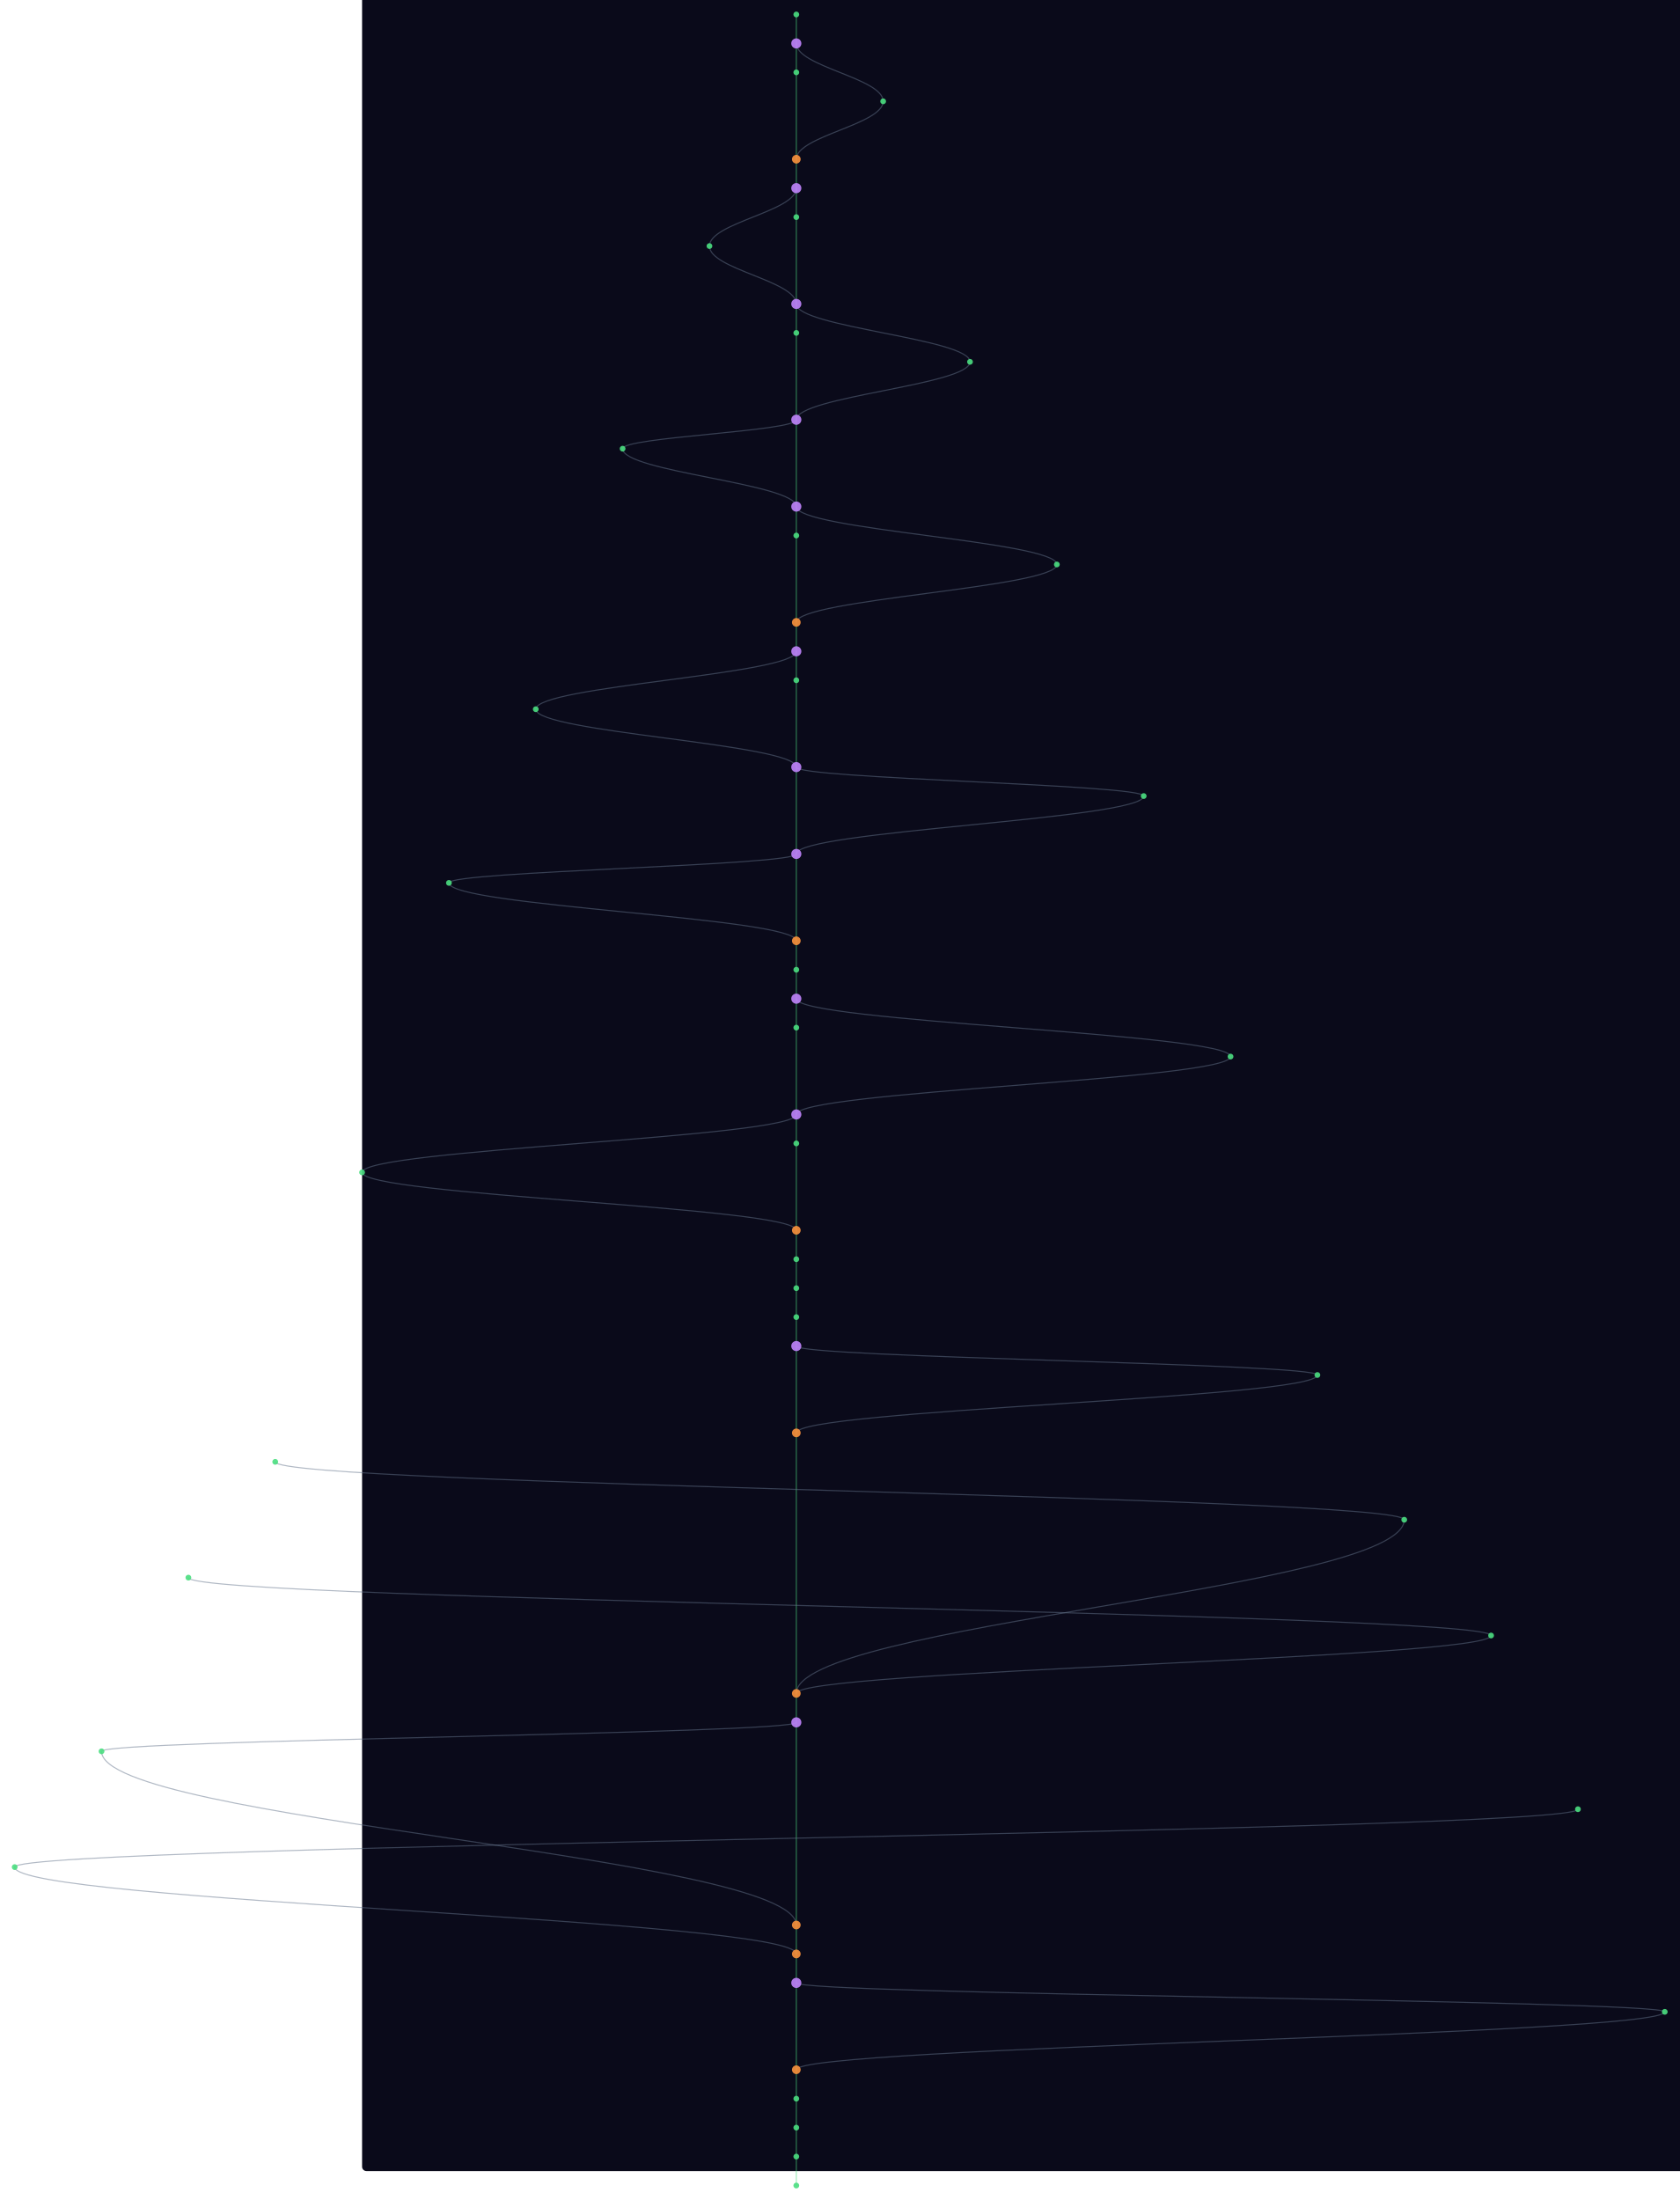
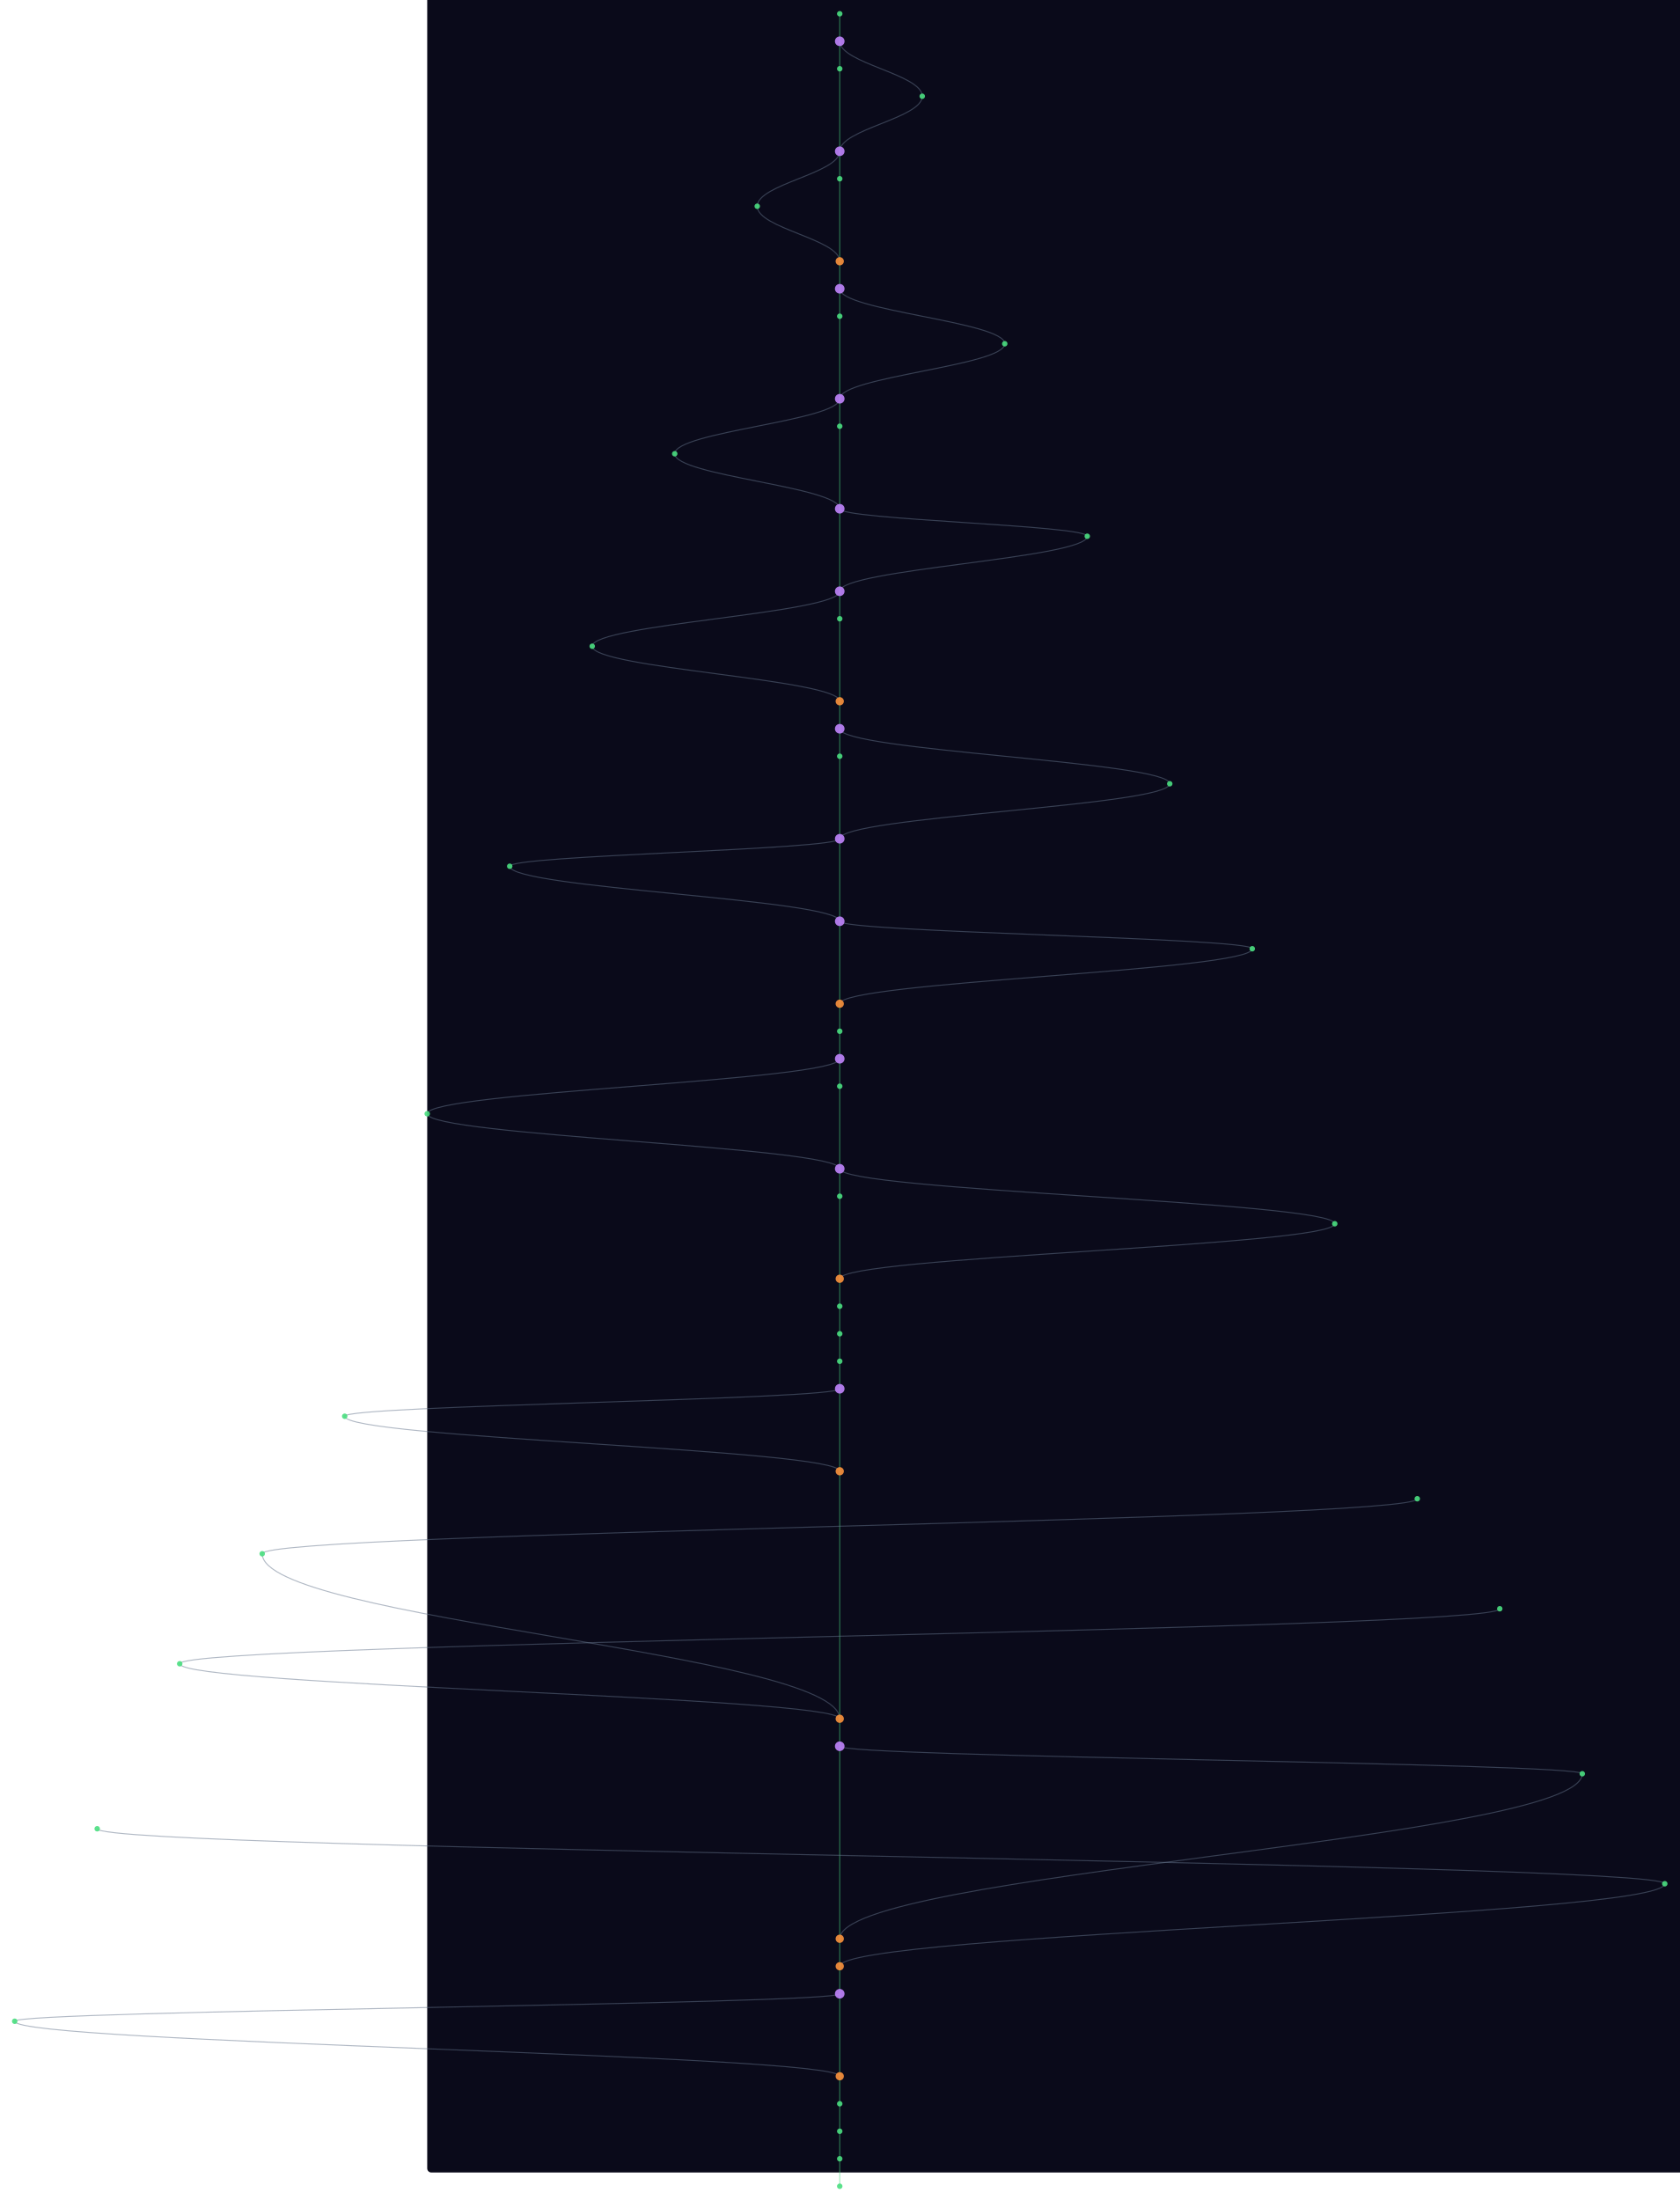
- <svg xmlns="http://www.w3.org/2000/svg" width="300" height="393" viewBox="-500 40 2320 3040">
+ <svg xmlns="http://www.w3.org/2000/svg" width="300" height="393" viewBox="-620 40 2440 3200">
  <style>
    @keyframes sway {
      0%   { transform: translateX(0); }
      25%  { transform: translateX(3px); }
      50%  { transform: translateX(-2px); }
      75%  { transform: translateX(4px); }
      100% { transform: translateX(0); }
    }
    .mini-node { animation: sway 4s ease-in-out infinite; }
    .mini-line { stroke-width: 1.5; fill: none; opacity: 0.5; }
  </style>
  <rect width="100%" height="100%" fill="#0a0a1a" rx="6" />
  <g class="mini-node">
    <line class="mini-line" stroke="#4ade80" x1="600" y1="60" x2="600" y2="100" />
    <line class="mini-line" stroke="#4ade80" x1="600" y1="100" x2="600" y2="140" />
    <path class="mini-line" stroke="#64748b" d="M 600 100 C 600 132, 720 148, 720 180" />
    <line class="mini-line" stroke="#4ade80" x1="600" y1="140" x2="600" y2="260" />
    <path class="mini-line" stroke="#64748b" d="M 720 180 C 720 212, 600 228, 600 260" />
    <line class="mini-line" stroke="#4ade80" x1="600" y1="260" x2="600" y2="300" />
-     <line class="mini-line" stroke="#4ade80" x1="600" y1="300" x2="600" y2="340" />
-     <path class="mini-line" stroke="#64748b" d="M 600 300 C 600 332, 480 348, 480 380" />
-     <line class="mini-line" stroke="#4ade80" x1="600" y1="340" x2="600" y2="460" />
-     <path class="mini-line" stroke="#64748b" d="M 480 380 C 480 412, 600 428, 600 460" />
+     <path class="mini-line" stroke="#64748b" d="M 600 260 C 600 292, 480 308, 480 340" />
+     <line class="mini-line" stroke="#4ade80" x1="600" y1="300" x2="600" y2="420" />
+     <path class="mini-line" stroke="#64748b" d="M 480 340 C 480 372, 600 388, 600 420" />
+     <line class="mini-line" stroke="#4ade80" x1="600" y1="420" x2="600" y2="460" />
    <line class="mini-line" stroke="#4ade80" x1="600" y1="460" x2="600" y2="500" />
    <path class="mini-line" stroke="#64748b" d="M 600 460 C 600 492, 840 508, 840 540" />
    <line class="mini-line" stroke="#4ade80" x1="600" y1="500" x2="600" y2="620" />
    <path class="mini-line" stroke="#64748b" d="M 840 540 C 840 572, 600 588, 600 620" />
-     <line class="mini-line" stroke="#4ade80" x1="600" y1="620" x2="600" y2="740" />
-     <path class="mini-line" stroke="#64748b" d="M 600 620 C 600 636, 360 644, 360 660" />
-     <path class="mini-line" stroke="#64748b" d="M 360 660 C 360 692, 600 708, 600 740" />
-     <line class="mini-line" stroke="#4ade80" x1="600" y1="740" x2="600" y2="780" />
-     <path class="mini-line" stroke="#64748b" d="M 600 740 C 600 772, 960 788, 960 820" />
+     <line class="mini-line" stroke="#4ade80" x1="600" y1="620" x2="600" y2="660" />
+     <path class="mini-line" stroke="#64748b" d="M 600 620 C 600 652, 360 668, 360 700" />
+     <line class="mini-line" stroke="#4ade80" x1="600" y1="660" x2="600" y2="780" />
+     <path class="mini-line" stroke="#64748b" d="M 360 700 C 360 732, 600 748, 600 780" />
    <line class="mini-line" stroke="#4ade80" x1="600" y1="780" x2="600" y2="900" />
+     <path class="mini-line" stroke="#64748b" d="M 600 780 C 600 796, 960 804, 960 820" />
    <path class="mini-line" stroke="#64748b" d="M 960 820 C 960 852, 600 868, 600 900" />
    <line class="mini-line" stroke="#4ade80" x1="600" y1="900" x2="600" y2="940" />
-     <line class="mini-line" stroke="#4ade80" x1="600" y1="940" x2="600" y2="980" />
-     <path class="mini-line" stroke="#64748b" d="M 600 940 C 600 972, 240 988, 240 1020" />
-     <line class="mini-line" stroke="#4ade80" x1="600" y1="980" x2="600" y2="1100" />
-     <path class="mini-line" stroke="#64748b" d="M 240 1020 C 240 1052, 600 1068, 600 1100" />
-     <line class="mini-line" stroke="#4ade80" x1="600" y1="1100" x2="600" y2="1220" />
-     <path class="mini-line" stroke="#64748b" d="M 600 1100 C 600 1116, 1080 1124, 1080 1140" />
-     <path class="mini-line" stroke="#64748b" d="M 1080 1140 C 1080 1172, 600 1188, 600 1220" />
-     <line class="mini-line" stroke="#4ade80" x1="600" y1="1220" x2="600" y2="1340" />
-     <path class="mini-line" stroke="#64748b" d="M 600 1220 C 600 1236, 120 1244, 120 1260" />
-     <path class="mini-line" stroke="#64748b" d="M 120 1260 C 120 1292, 600 1308, 600 1340" />
-     <line class="mini-line" stroke="#4ade80" x1="600" y1="1340" x2="600" y2="1380" />
-     <line class="mini-line" stroke="#4ade80" x1="600" y1="1380" x2="600" y2="1420" />
-     <line class="mini-line" stroke="#4ade80" x1="600" y1="1420" x2="600" y2="1460" />
-     <path class="mini-line" stroke="#64748b" d="M 600 1420 C 600 1452, 1200 1468, 1200 1500" />
-     <line class="mini-line" stroke="#4ade80" x1="600" y1="1460" x2="600" y2="1580" />
-     <path class="mini-line" stroke="#64748b" d="M 1200 1500 C 1200 1532, 600 1548, 600 1580" />
+     <path class="mini-line" stroke="#64748b" d="M 600 900 C 600 932, 240 948, 240 980" />
+     <line class="mini-line" stroke="#4ade80" x1="600" y1="940" x2="600" y2="1060" />
+     <path class="mini-line" stroke="#64748b" d="M 240 980 C 240 1012, 600 1028, 600 1060" />
+     <line class="mini-line" stroke="#4ade80" x1="600" y1="1060" x2="600" y2="1100" />
+     <line class="mini-line" stroke="#4ade80" x1="600" y1="1100" x2="600" y2="1140" />
+     <path class="mini-line" stroke="#64748b" d="M 600 1100 C 600 1132, 1080 1148, 1080 1180" />
+     <line class="mini-line" stroke="#4ade80" x1="600" y1="1140" x2="600" y2="1260" />
+     <path class="mini-line" stroke="#64748b" d="M 1080 1180 C 1080 1212, 600 1228, 600 1260" />
+     <line class="mini-line" stroke="#4ade80" x1="600" y1="1260" x2="600" y2="1380" />
+     <path class="mini-line" stroke="#64748b" d="M 600 1260 C 600 1276, 120 1284, 120 1300" />
+     <path class="mini-line" stroke="#64748b" d="M 120 1300 C 120 1332, 600 1348, 600 1380" />
+     <line class="mini-line" stroke="#4ade80" x1="600" y1="1380" x2="600" y2="1500" />
+     <path class="mini-line" stroke="#64748b" d="M 600 1380 C 600 1396, 1200 1404, 1200 1420" />
+     <path class="mini-line" stroke="#64748b" d="M 1200 1420 C 1200 1452, 600 1468, 600 1500" />
+     <line class="mini-line" stroke="#4ade80" x1="600" y1="1500" x2="600" y2="1540" />
+     <line class="mini-line" stroke="#4ade80" x1="600" y1="1540" x2="600" y2="1580" />
    <line class="mini-line" stroke="#4ade80" x1="600" y1="1580" x2="600" y2="1620" />
    <path class="mini-line" stroke="#64748b" d="M 600 1580 C 600 1612, 0 1628, 0 1660" />
    <line class="mini-line" stroke="#4ade80" x1="600" y1="1620" x2="600" y2="1740" />
    <path class="mini-line" stroke="#64748b" d="M 0 1660 C 0 1692, 600 1708, 600 1740" />
    <line class="mini-line" stroke="#4ade80" x1="600" y1="1740" x2="600" y2="1780" />
-     <line class="mini-line" stroke="#4ade80" x1="600" y1="1780" x2="600" y2="1820" />
-     <line class="mini-line" stroke="#4ade80" x1="600" y1="1820" x2="600" y2="1860" />
-     <line class="mini-line" stroke="#4ade80" x1="600" y1="1860" x2="600" y2="1900" />
-     <line class="mini-line" stroke="#4ade80" x1="600" y1="1900" x2="600" y2="2020" />
-     <path class="mini-line" stroke="#64748b" d="M 600 1900 C 600 1916, 1320 1924, 1320 1940" />
-     <path class="mini-line" stroke="#64748b" d="M 1320 1940 C 1320 1972, 600 1988, 600 2020" />
-     <line class="mini-line" stroke="#4ade80" x1="600" y1="2020" x2="600" y2="2380" />
-     <path class="mini-line" stroke="#64748b" d="M -120 2060 C -120 2092, 1440 2108, 1440 2140" />
-     <path class="mini-line" stroke="#64748b" d="M 1440 2140 C 1440 2236, 600 2284, 600 2380" />
-     <path class="mini-line" stroke="#64748b" d="M -240 2220 C -240 2252, 1560 2268, 1560 2300" />
-     <path class="mini-line" stroke="#64748b" d="M 1560 2300 C 1560 2332, 600 2348, 600 2380" />
-     <line class="mini-line" stroke="#4ade80" x1="600" y1="2380" x2="600" y2="2420" />
-     <line class="mini-line" stroke="#4ade80" x1="600" y1="2420" x2="600" y2="2700" />
-     <path class="mini-line" stroke="#64748b" d="M 600 2420 C 600 2436, -360 2444, -360 2460" />
-     <path class="mini-line" stroke="#64748b" d="M -360 2460 C -360 2556, 600 2604, 600 2700" />
-     <path class="mini-line" stroke="#64748b" d="M 1680 2540 C 1680 2572, -480 2588, -480 2620" />
-     <path class="mini-line" stroke="#64748b" d="M -480 2620 C -480 2668, 600 2692, 600 2740" />
-     <line class="mini-line" stroke="#4ade80" x1="600" y1="2700" x2="600" y2="2740" />
-     <line class="mini-line" stroke="#4ade80" x1="600" y1="2740" x2="600" y2="2780" />
-     <line class="mini-line" stroke="#4ade80" x1="600" y1="2780" x2="600" y2="2900" />
-     <path class="mini-line" stroke="#64748b" d="M 600 2780 C 600 2796, 1800 2804, 1800 2820" />
-     <path class="mini-line" stroke="#64748b" d="M 1800 2820 C 1800 2852, 600 2868, 600 2900" />
+     <path class="mini-line" stroke="#64748b" d="M 600 1740 C 600 1772, 1320 1788, 1320 1820" />
+     <line class="mini-line" stroke="#4ade80" x1="600" y1="1780" x2="600" y2="1900" />
+     <path class="mini-line" stroke="#64748b" d="M 1320 1820 C 1320 1852, 600 1868, 600 1900" />
+     <line class="mini-line" stroke="#4ade80" x1="600" y1="1900" x2="600" y2="1940" />
+     <line class="mini-line" stroke="#4ade80" x1="600" y1="1940" x2="600" y2="1980" />
+     <line class="mini-line" stroke="#4ade80" x1="600" y1="1980" x2="600" y2="2020" />
+     <line class="mini-line" stroke="#4ade80" x1="600" y1="2020" x2="600" y2="2060" />
+     <line class="mini-line" stroke="#4ade80" x1="600" y1="2060" x2="600" y2="2180" />
+     <path class="mini-line" stroke="#64748b" d="M 600 2060 C 600 2076, -120 2084, -120 2100" />
+     <path class="mini-line" stroke="#64748b" d="M -120 2100 C -120 2132, 600 2148, 600 2180" />
+     <line class="mini-line" stroke="#4ade80" x1="600" y1="2180" x2="600" y2="2540" />
+     <path class="mini-line" stroke="#64748b" d="M 1440 2220 C 1440 2252, -240 2268, -240 2300" />
+     <path class="mini-line" stroke="#64748b" d="M -240 2300 C -240 2396, 600 2444, 600 2540" />
+     <path class="mini-line" stroke="#64748b" d="M 1560 2380 C 1560 2412, -360 2428, -360 2460" />
+     <path class="mini-line" stroke="#64748b" d="M -360 2460 C -360 2492, 600 2508, 600 2540" />
+     <line class="mini-line" stroke="#4ade80" x1="600" y1="2540" x2="600" y2="2580" />
+     <line class="mini-line" stroke="#4ade80" x1="600" y1="2580" x2="600" y2="2860" />
+     <path class="mini-line" stroke="#64748b" d="M 600 2580 C 600 2596, 1680 2604, 1680 2620" />
+     <path class="mini-line" stroke="#64748b" d="M 1680 2620 C 1680 2716, 600 2764, 600 2860" />
+     <path class="mini-line" stroke="#64748b" d="M -480 2700 C -480 2732, 1800 2748, 1800 2780" />
+     <path class="mini-line" stroke="#64748b" d="M 1800 2780 C 1800 2828, 600 2852, 600 2900" />
+     <line class="mini-line" stroke="#4ade80" x1="600" y1="2860" x2="600" y2="2900" />
    <line class="mini-line" stroke="#4ade80" x1="600" y1="2900" x2="600" y2="2940" />
-     <line class="mini-line" stroke="#4ade80" x1="600" y1="2940" x2="600" y2="2980" />
-     <line class="mini-line" stroke="#4ade80" x1="600" y1="2980" x2="600" y2="3020" />
-     <line class="mini-line" stroke="#4ade80" x1="600" y1="3020" x2="600" y2="3060" />
+     <line class="mini-line" stroke="#4ade80" x1="600" y1="2940" x2="600" y2="3060" />
+     <path class="mini-line" stroke="#64748b" d="M 600 2940 C 600 2956, -600 2964, -600 2980" />
+     <path class="mini-line" stroke="#64748b" d="M -600 2980 C -600 3012, 600 3028, 600 3060" />
+     <line class="mini-line" stroke="#4ade80" x1="600" y1="3060" x2="600" y2="3100" />
+     <line class="mini-line" stroke="#4ade80" x1="600" y1="3100" x2="600" y2="3140" />
+     <line class="mini-line" stroke="#4ade80" x1="600" y1="3140" x2="600" y2="3180" />
+     <line class="mini-line" stroke="#4ade80" x1="600" y1="3180" x2="600" y2="3220" />
    <circle cx="600" cy="60" r="4" fill="#4ade80" opacity="0.9" />
    <circle cx="600" cy="100" r="7" fill="#c084fc" opacity="0.9" />
    <circle cx="600" cy="140" r="4" fill="#4ade80" opacity="0.9" />
    <circle cx="720" cy="180" r="4" fill="#4ade80" opacity="0.9" />
-     <circle cx="600" cy="260" r="6" fill="#fb923c" opacity="0.9" />
-     <circle cx="600" cy="300" r="7" fill="#c084fc" opacity="0.9" />
-     <circle cx="600" cy="340" r="4" fill="#4ade80" opacity="0.9" />
-     <circle cx="480" cy="380" r="4" fill="#4ade80" opacity="0.9" />
+     <circle cx="600" cy="260" r="7" fill="#c084fc" opacity="0.9" />
+     <circle cx="600" cy="300" r="4" fill="#4ade80" opacity="0.9" />
+     <circle cx="480" cy="340" r="4" fill="#4ade80" opacity="0.9" />
+     <circle cx="600" cy="420" r="6" fill="#fb923c" opacity="0.9" />
    <circle cx="600" cy="460" r="7" fill="#c084fc" opacity="0.9" />
    <circle cx="600" cy="500" r="4" fill="#4ade80" opacity="0.9" />
    <circle cx="840" cy="540" r="4" fill="#4ade80" opacity="0.9" />
    <circle cx="600" cy="620" r="7" fill="#c084fc" opacity="0.9" />
-     <circle cx="360" cy="660" r="4" fill="#4ade80" opacity="0.9" />
-     <circle cx="600" cy="740" r="7" fill="#c084fc" opacity="0.9" />
-     <circle cx="600" cy="780" r="4" fill="#4ade80" opacity="0.9" />
+     <circle cx="600" cy="660" r="4" fill="#4ade80" opacity="0.9" />
+     <circle cx="360" cy="700" r="4" fill="#4ade80" opacity="0.9" />
+     <circle cx="600" cy="780" r="7" fill="#c084fc" opacity="0.9" />
    <circle cx="960" cy="820" r="4" fill="#4ade80" opacity="0.9" />
-     <circle cx="600" cy="900" r="6" fill="#fb923c" opacity="0.9" />
-     <circle cx="600" cy="940" r="7" fill="#c084fc" opacity="0.9" />
-     <circle cx="600" cy="980" r="4" fill="#4ade80" opacity="0.9" />
-     <circle cx="240" cy="1020" r="4" fill="#4ade80" opacity="0.9" />
+     <circle cx="600" cy="900" r="7" fill="#c084fc" opacity="0.9" />
+     <circle cx="600" cy="940" r="4" fill="#4ade80" opacity="0.9" />
+     <circle cx="240" cy="980" r="4" fill="#4ade80" opacity="0.9" />
+     <circle cx="600" cy="1060" r="6" fill="#fb923c" opacity="0.9" />
    <circle cx="600" cy="1100" r="7" fill="#c084fc" opacity="0.9" />
-     <circle cx="1080" cy="1140" r="4" fill="#4ade80" opacity="0.9" />
-     <circle cx="600" cy="1220" r="7" fill="#c084fc" opacity="0.9" />
-     <circle cx="120" cy="1260" r="4" fill="#4ade80" opacity="0.9" />
-     <circle cx="600" cy="1340" r="6" fill="#fb923c" opacity="0.9" />
-     <circle cx="600" cy="1380" r="4" fill="#4ade80" opacity="0.9" />
-     <circle cx="600" cy="1420" r="7" fill="#c084fc" opacity="0.9" />
-     <circle cx="600" cy="1460" r="4" fill="#4ade80" opacity="0.9" />
-     <circle cx="1200" cy="1500" r="4" fill="#4ade80" opacity="0.9" />
+     <circle cx="600" cy="1140" r="4" fill="#4ade80" opacity="0.9" />
+     <circle cx="1080" cy="1180" r="4" fill="#4ade80" opacity="0.9" />
+     <circle cx="600" cy="1260" r="7" fill="#c084fc" opacity="0.9" />
+     <circle cx="120" cy="1300" r="4" fill="#4ade80" opacity="0.9" />
+     <circle cx="600" cy="1380" r="7" fill="#c084fc" opacity="0.9" />
+     <circle cx="1200" cy="1420" r="4" fill="#4ade80" opacity="0.9" />
+     <circle cx="600" cy="1500" r="6" fill="#fb923c" opacity="0.9" />
+     <circle cx="600" cy="1540" r="4" fill="#4ade80" opacity="0.9" />
    <circle cx="600" cy="1580" r="7" fill="#c084fc" opacity="0.9" />
    <circle cx="600" cy="1620" r="4" fill="#4ade80" opacity="0.9" />
    <circle cx="0" cy="1660" r="4" fill="#4ade80" opacity="0.9" />
-     <circle cx="600" cy="1740" r="6" fill="#fb923c" opacity="0.9" />
+     <circle cx="600" cy="1740" r="7" fill="#c084fc" opacity="0.9" />
    <circle cx="600" cy="1780" r="4" fill="#4ade80" opacity="0.9" />
-     <circle cx="600" cy="1820" r="4" fill="#4ade80" opacity="0.9" />
-     <circle cx="600" cy="1860" r="4" fill="#4ade80" opacity="0.9" />
-     <circle cx="600" cy="1900" r="7" fill="#c084fc" opacity="0.9" />
-     <circle cx="1320" cy="1940" r="4" fill="#4ade80" opacity="0.9" />
-     <circle cx="600" cy="2020" r="6" fill="#fb923c" opacity="0.9" />
-     <circle cx="-120" cy="2060" r="4" fill="#4ade80" opacity="0.9" />
-     <circle cx="1440" cy="2140" r="4" fill="#4ade80" opacity="0.9" />
-     <circle cx="-240" cy="2220" r="4" fill="#4ade80" opacity="0.9" />
-     <circle cx="1560" cy="2300" r="4" fill="#4ade80" opacity="0.9" />
-     <circle cx="600" cy="2380" r="6" fill="#fb923c" opacity="0.9" />
-     <circle cx="600" cy="2420" r="7" fill="#c084fc" opacity="0.9" />
+     <circle cx="1320" cy="1820" r="4" fill="#4ade80" opacity="0.9" />
+     <circle cx="600" cy="1900" r="6" fill="#fb923c" opacity="0.9" />
+     <circle cx="600" cy="1940" r="4" fill="#4ade80" opacity="0.9" />
+     <circle cx="600" cy="1980" r="4" fill="#4ade80" opacity="0.9" />
+     <circle cx="600" cy="2020" r="4" fill="#4ade80" opacity="0.9" />
+     <circle cx="600" cy="2060" r="7" fill="#c084fc" opacity="0.9" />
+     <circle cx="-120" cy="2100" r="4" fill="#4ade80" opacity="0.9" />
+     <circle cx="600" cy="2180" r="6" fill="#fb923c" opacity="0.9" />
+     <circle cx="1440" cy="2220" r="4" fill="#4ade80" opacity="0.9" />
+     <circle cx="-240" cy="2300" r="4" fill="#4ade80" opacity="0.9" />
+     <circle cx="1560" cy="2380" r="4" fill="#4ade80" opacity="0.9" />
    <circle cx="-360" cy="2460" r="4" fill="#4ade80" opacity="0.9" />
-     <circle cx="1680" cy="2540" r="4" fill="#4ade80" opacity="0.9" />
-     <circle cx="-480" cy="2620" r="4" fill="#4ade80" opacity="0.9" />
-     <circle cx="600" cy="2700" r="6" fill="#fb923c" opacity="0.9" />
-     <circle cx="600" cy="2740" r="6" fill="#fb923c" opacity="0.9" />
-     <circle cx="600" cy="2780" r="7" fill="#c084fc" opacity="0.9" />
-     <circle cx="1800" cy="2820" r="4" fill="#4ade80" opacity="0.9" />
+     <circle cx="600" cy="2540" r="6" fill="#fb923c" opacity="0.9" />
+     <circle cx="600" cy="2580" r="7" fill="#c084fc" opacity="0.9" />
+     <circle cx="1680" cy="2620" r="4" fill="#4ade80" opacity="0.9" />
+     <circle cx="-480" cy="2700" r="4" fill="#4ade80" opacity="0.9" />
+     <circle cx="1800" cy="2780" r="4" fill="#4ade80" opacity="0.9" />
+     <circle cx="600" cy="2860" r="6" fill="#fb923c" opacity="0.9" />
    <circle cx="600" cy="2900" r="6" fill="#fb923c" opacity="0.9" />
-     <circle cx="600" cy="2940" r="4" fill="#4ade80" opacity="0.9" />
-     <circle cx="600" cy="2980" r="4" fill="#4ade80" opacity="0.9" />
-     <circle cx="600" cy="3020" r="4" fill="#4ade80" opacity="0.9" />
-     <circle cx="600" cy="3060" r="4" fill="#4ade80" opacity="0.9" />
+     <circle cx="600" cy="2940" r="7" fill="#c084fc" opacity="0.9" />
+     <circle cx="-600" cy="2980" r="4" fill="#4ade80" opacity="0.9" />
+     <circle cx="600" cy="3060" r="6" fill="#fb923c" opacity="0.9" />
+     <circle cx="600" cy="3100" r="4" fill="#4ade80" opacity="0.9" />
+     <circle cx="600" cy="3140" r="4" fill="#4ade80" opacity="0.9" />
+     <circle cx="600" cy="3180" r="4" fill="#4ade80" opacity="0.9" />
+     <circle cx="600" cy="3220" r="4" fill="#4ade80" opacity="0.9" />
  </g>
</svg>
